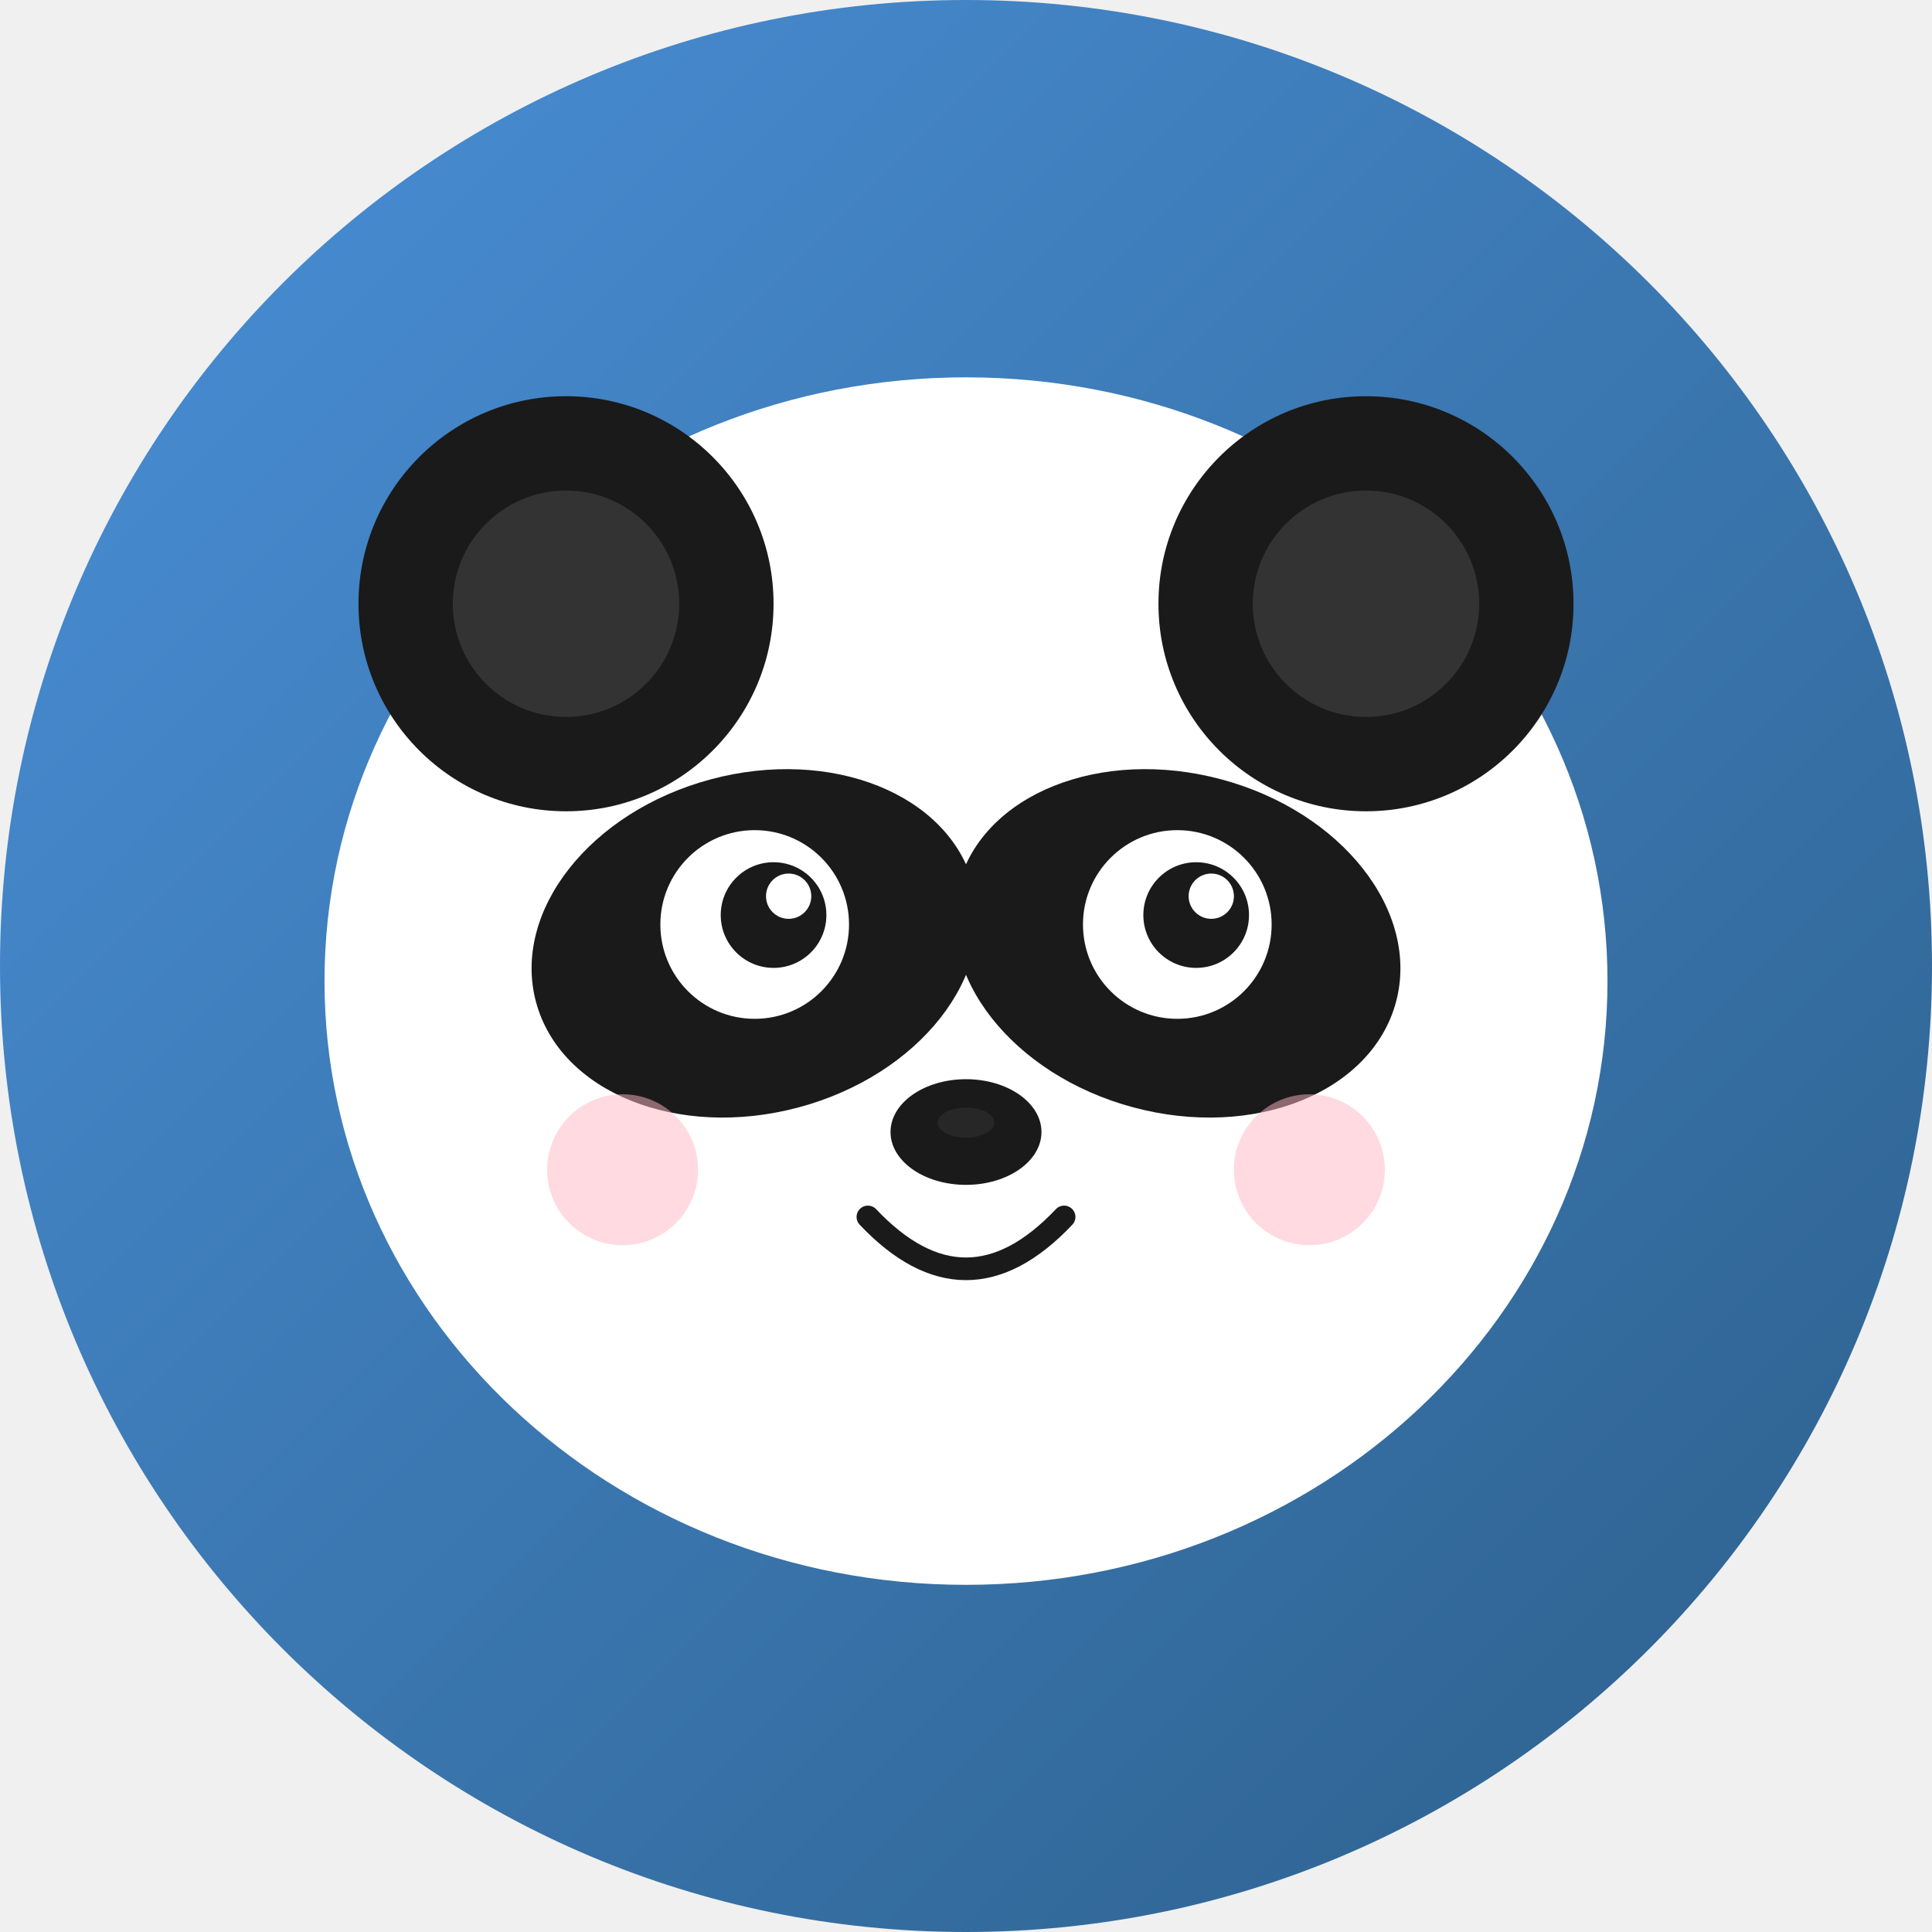
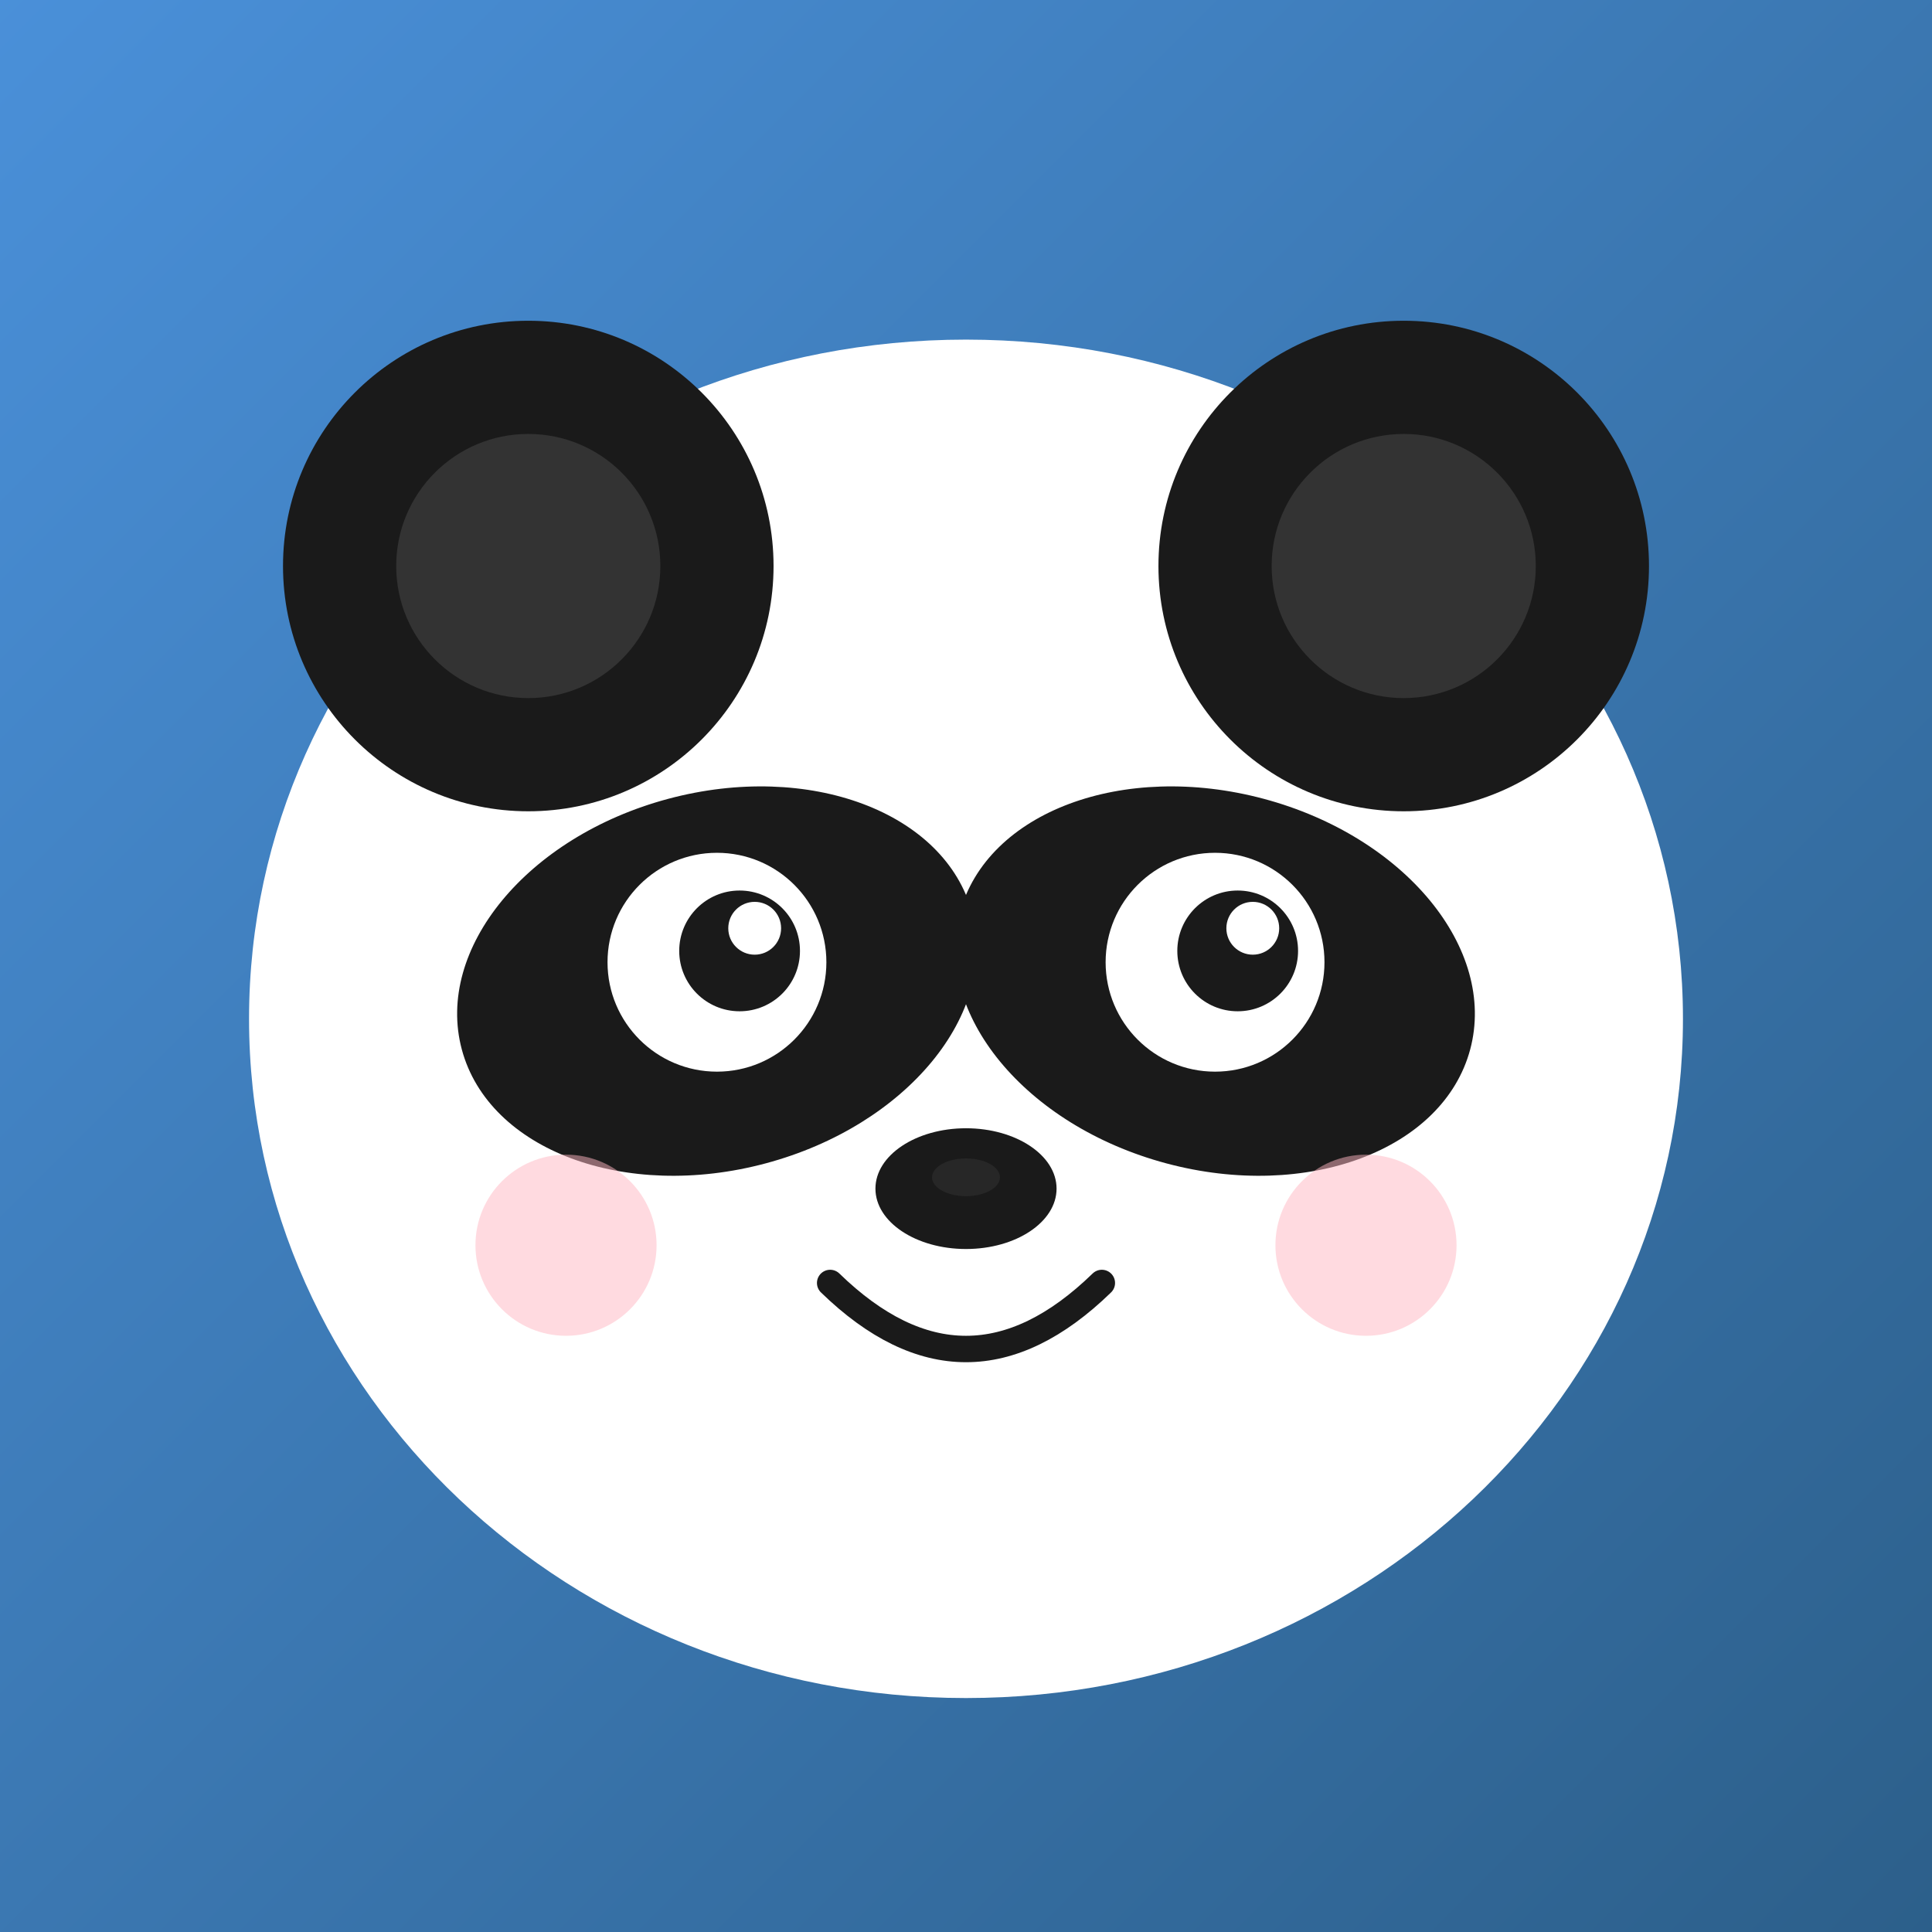
<svg xmlns="http://www.w3.org/2000/svg" viewBox="0 0 1024 1024" width="1024" height="1024">
  <defs>
    <linearGradient id="bg" x1="0%" y1="0%" x2="100%" y2="100%">
      <stop offset="0%" style="stop-color:#4A90D9" />
      <stop offset="100%" style="stop-color:#2C5F8A" />
    </linearGradient>
  </defs>
-   <circle cx="512" cy="512" r="512" fill="url(#bg)" />
-   <ellipse cx="512" cy="520" rx="340" ry="320" fill="white" />
-   <circle cx="300" cy="320" r="110" fill="#1a1a1a" />
-   <circle cx="300" cy="320" r="60" fill="#333" />
-   <circle cx="724" cy="320" r="110" fill="#1a1a1a" />
-   <circle cx="724" cy="320" r="60" fill="#333" />
-   <ellipse cx="400" cy="500" rx="120" ry="90" fill="#1a1a1a" transform="rotate(-15 400 500)" />
-   <ellipse cx="624" cy="500" rx="120" ry="90" fill="#1a1a1a" transform="rotate(15 624 500)" />
-   <circle cx="400" cy="490" r="50" fill="white" />
-   <circle cx="624" cy="490" r="50" fill="white" />
-   <circle cx="410" cy="485" r="28" fill="#1a1a1a" />
-   <circle cx="634" cy="485" r="28" fill="#1a1a1a" />
-   <circle cx="418" cy="475" r="12" fill="white" />
-   <circle cx="642" cy="475" r="12" fill="white" />
-   <ellipse cx="512" cy="600" rx="40" ry="28" fill="#1a1a1a" />
-   <ellipse cx="512" cy="595" rx="15" ry="8" fill="#333" opacity="0.5" />
-   <path d="M460 645 Q512 700 564 645" stroke="#1a1a1a" stroke-width="12" fill="none" stroke-linecap="round" />
-   <circle cx="330" cy="620" r="40" fill="#FFB6C1" opacity="0.5" />
-   <circle cx="694" cy="620" r="40" fill="#FFB6C1" opacity="0.5" />
+   <rect width="1024" height="1024" fill="url(#bg)" />
+   <ellipse cx="512" cy="540" rx="380" ry="360" fill="white" />
+   <circle cx="280" cy="300" r="130" fill="#1a1a1a" />
+   <circle cx="280" cy="300" r="70" fill="#333" />
+   <circle cx="744" cy="300" r="130" fill="#1a1a1a" />
+   <circle cx="744" cy="300" r="70" fill="#333" />
+   <ellipse cx="380" cy="520" rx="140" ry="100" fill="#1a1a1a" transform="rotate(-15 380 520)" />
+   <ellipse cx="644" cy="520" rx="140" ry="100" fill="#1a1a1a" transform="rotate(15 644 520)" />
+   <circle cx="380" cy="510" r="58" fill="white" />
+   <circle cx="644" cy="510" r="58" fill="white" />
+   <circle cx="392" cy="504" r="32" fill="#1a1a1a" />
+   <circle cx="656" cy="504" r="32" fill="#1a1a1a" />
+   <circle cx="400" cy="492" r="14" fill="white" />
+   <circle cx="664" cy="492" r="14" fill="white" />
+   <ellipse cx="512" cy="630" rx="48" ry="32" fill="#1a1a1a" />
+   <ellipse cx="512" cy="624" rx="18" ry="10" fill="#333" opacity="0.5" />
+   <path d="M440 680 Q512 750 584 680" stroke="#1a1a1a" stroke-width="14" fill="none" stroke-linecap="round" />
+   <circle cx="300" cy="660" r="48" fill="#FFB6C1" opacity="0.5" />
+   <circle cx="724" cy="660" r="48" fill="#FFB6C1" opacity="0.5" />
</svg>
